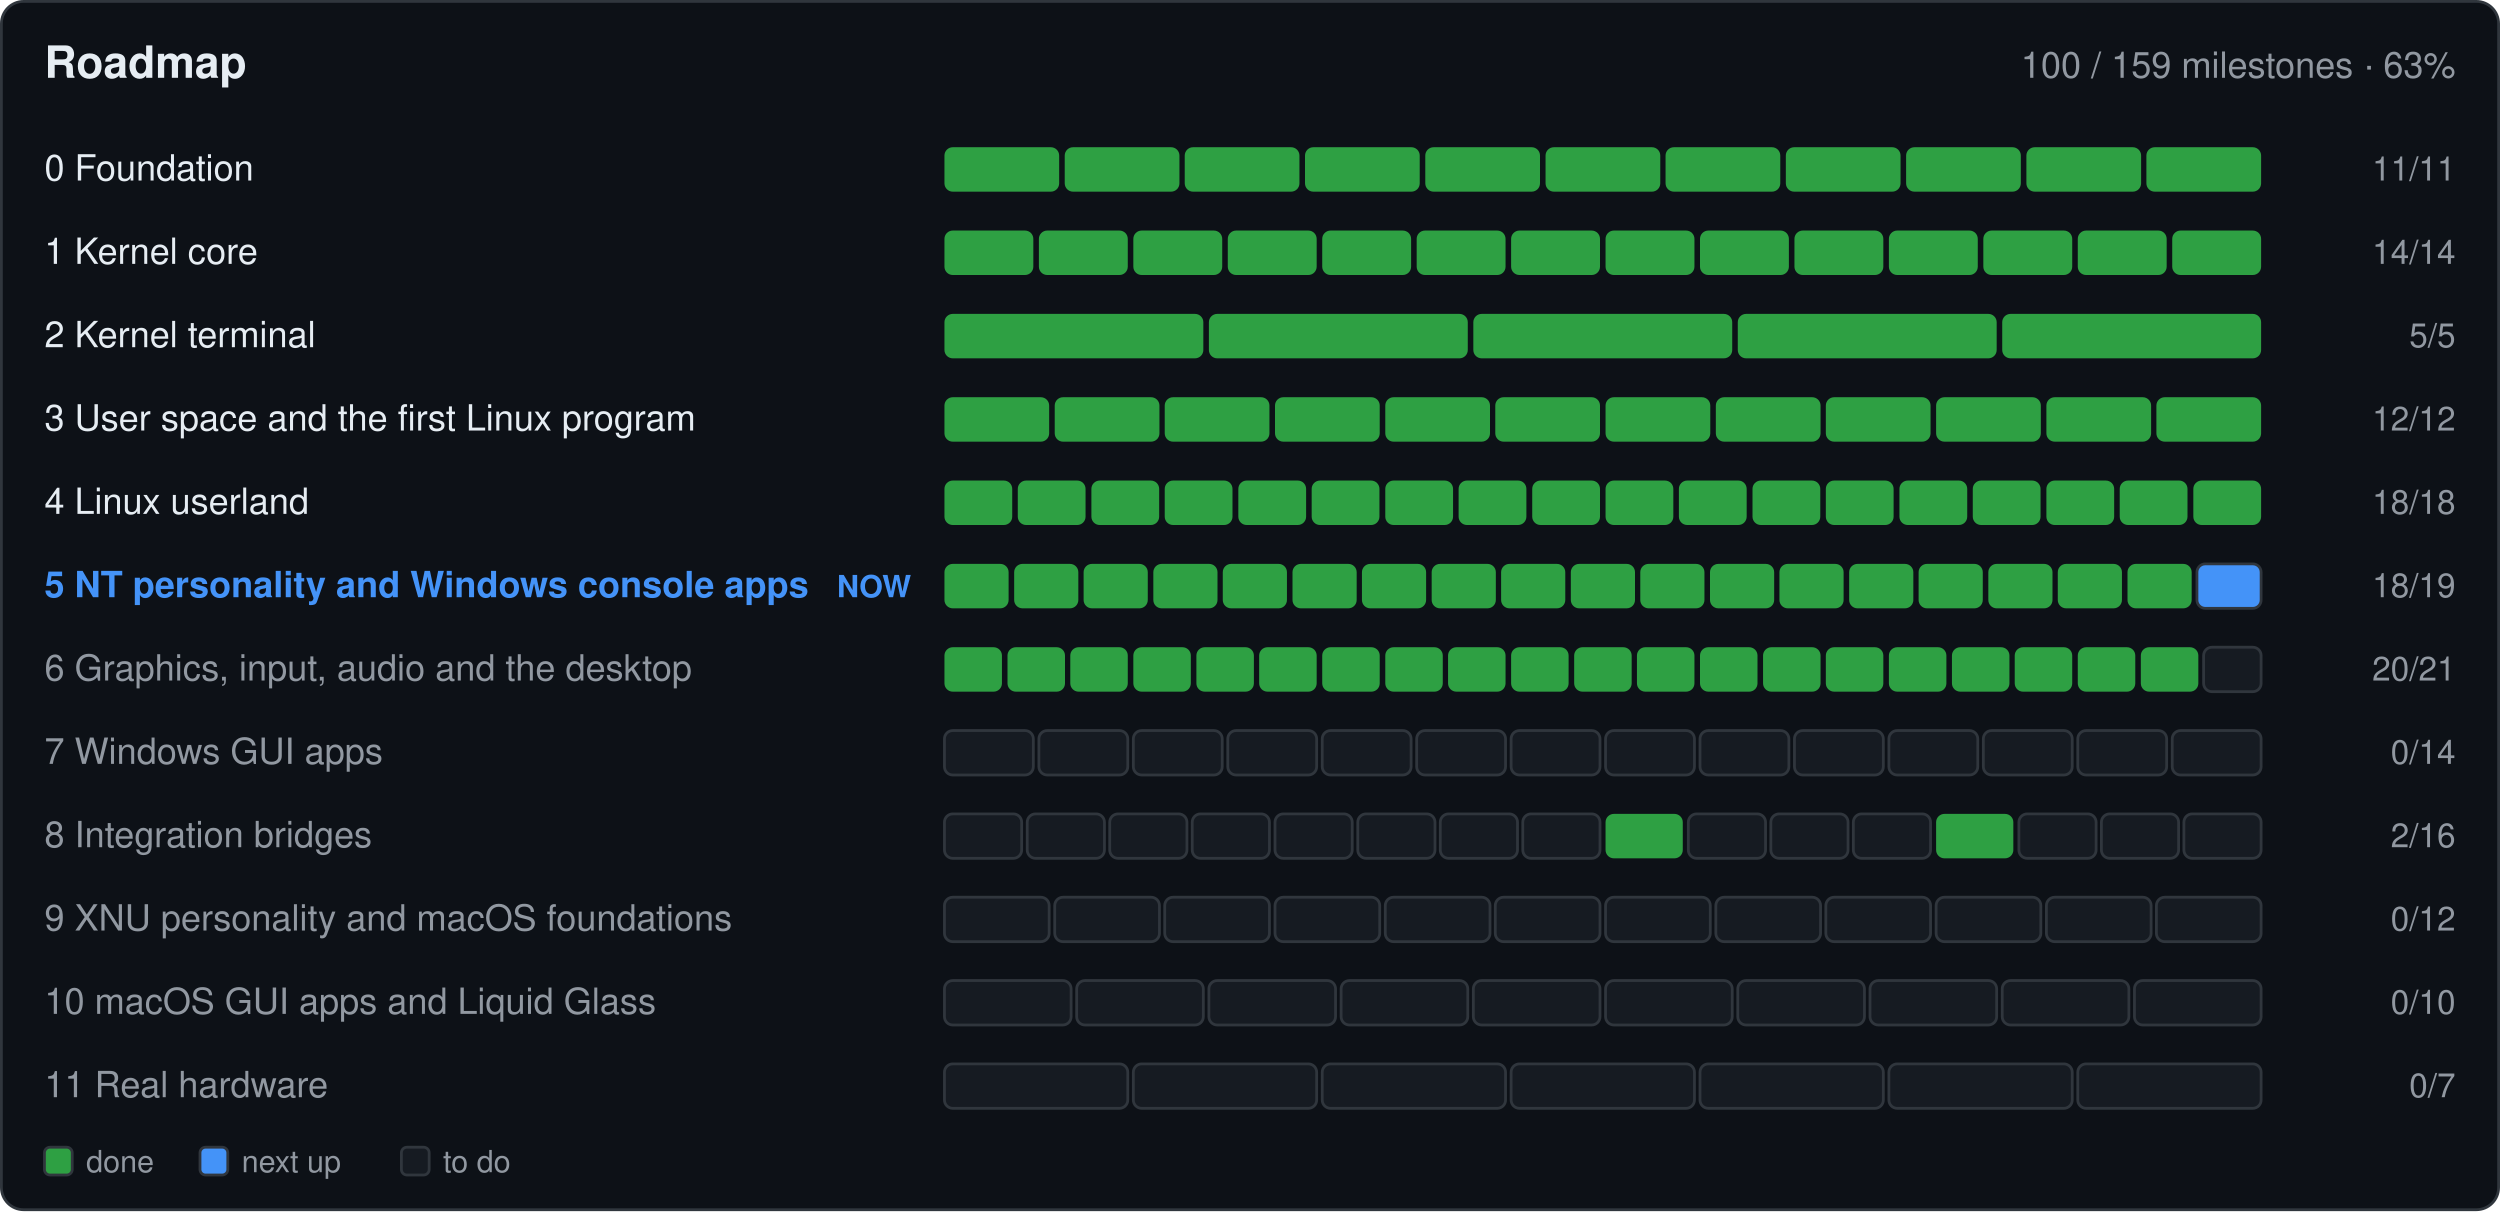
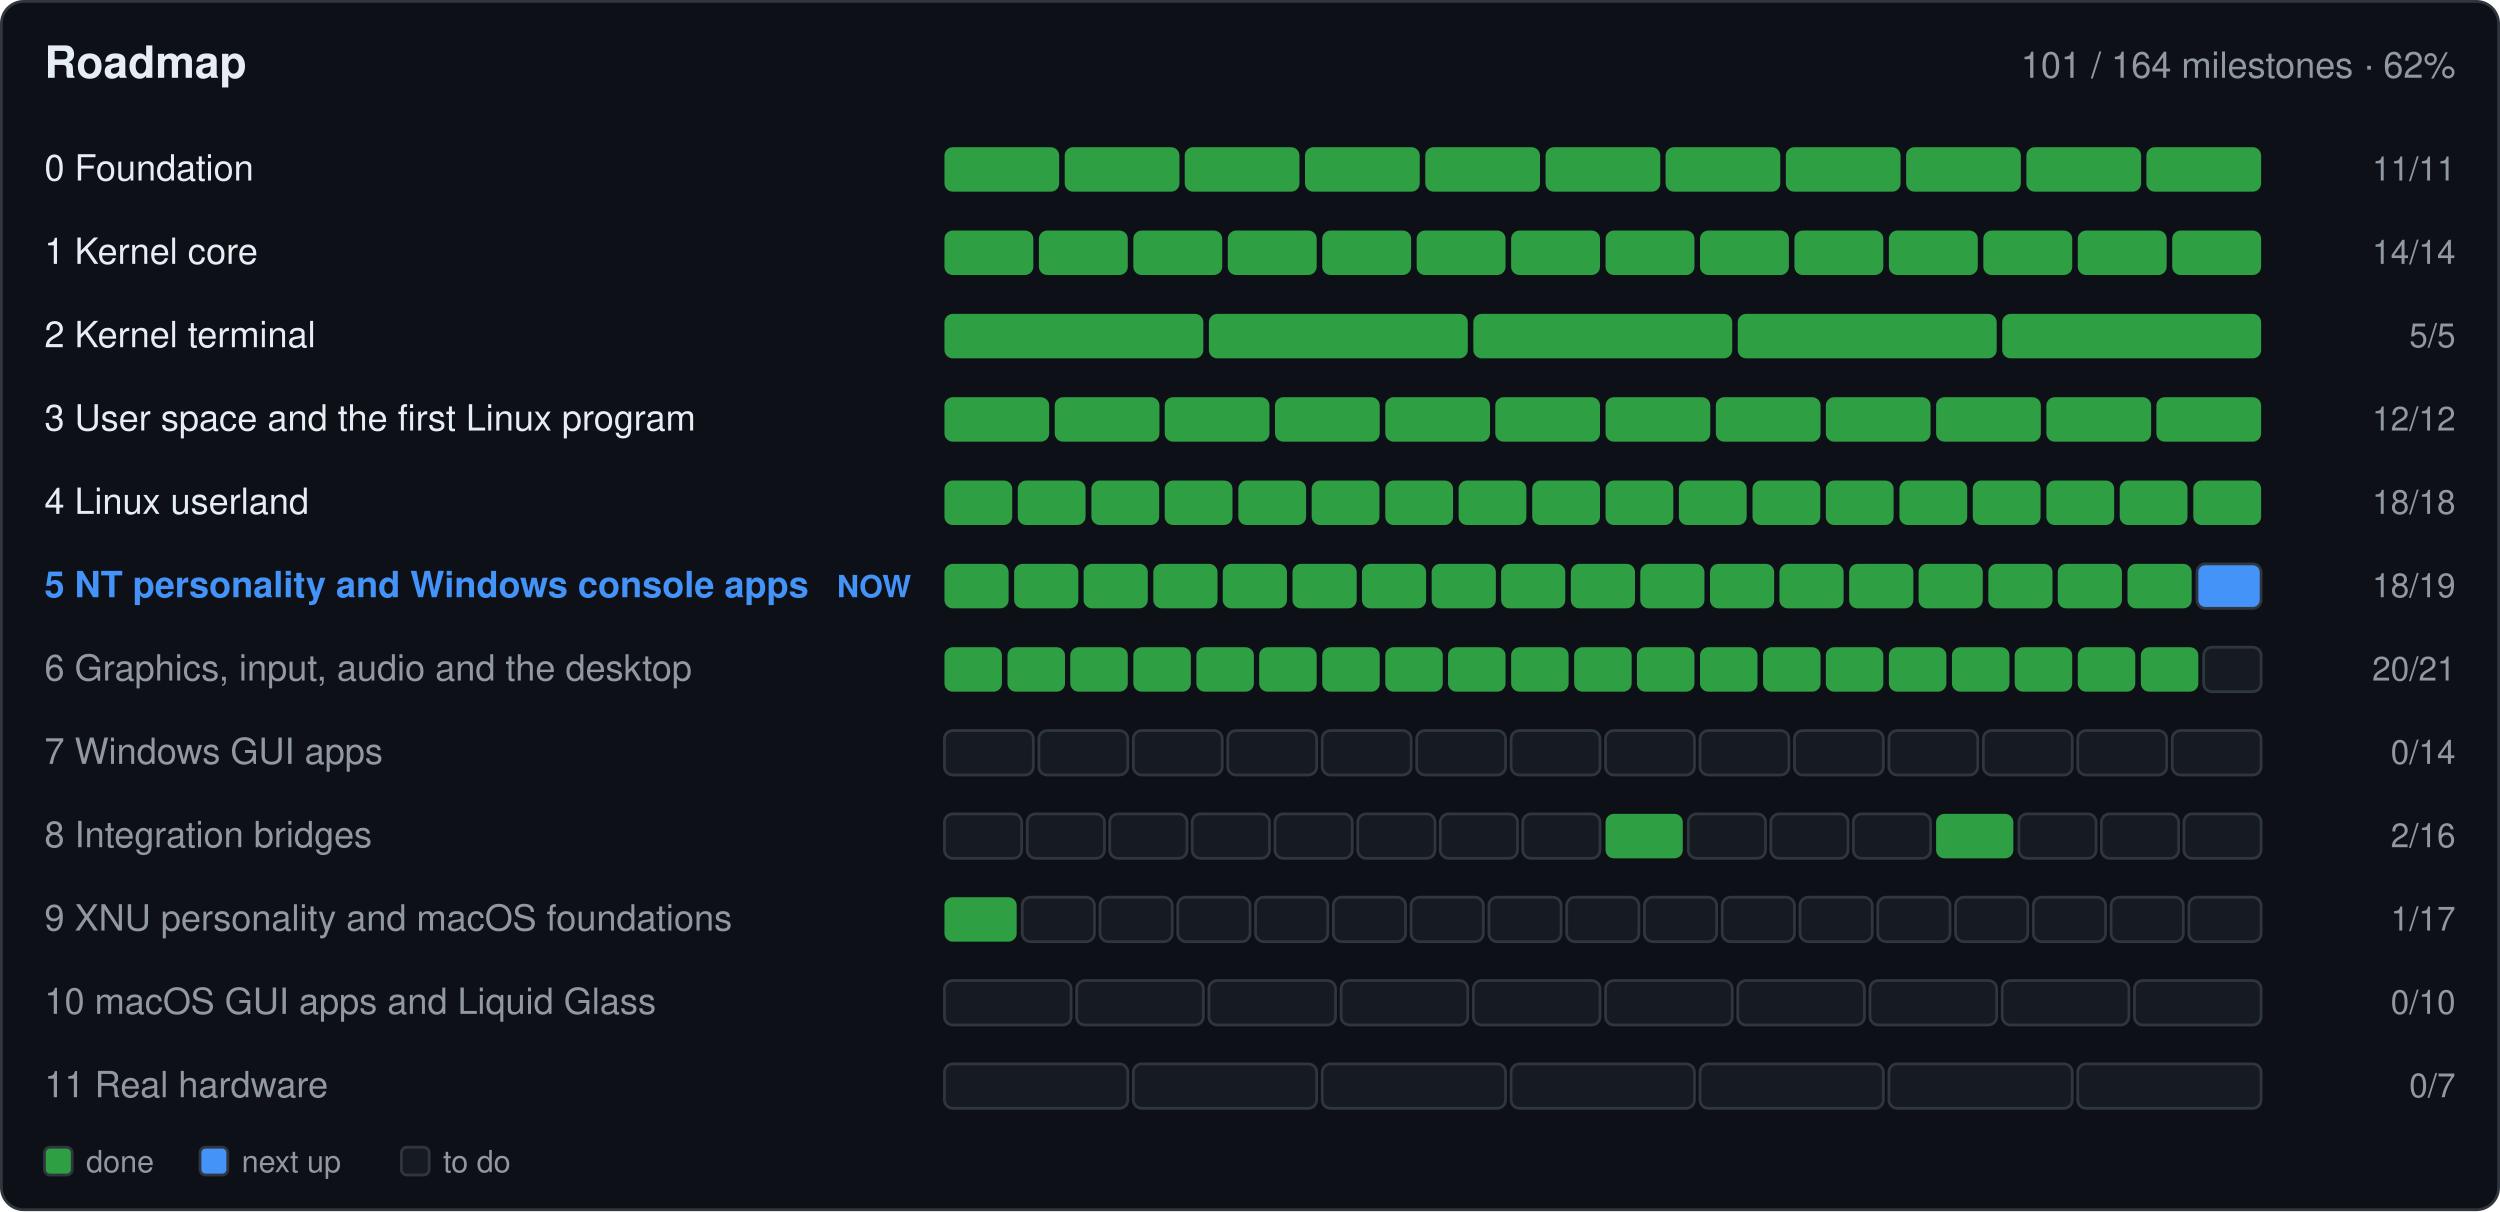
- <svg xmlns="http://www.w3.org/2000/svg" width="900" height="436" viewBox="0 0 900 436" role="img" aria-label="Roadmap: 100 of 159 milestones done">
+ <svg xmlns="http://www.w3.org/2000/svg" width="900" height="436" viewBox="0 0 900 436" role="img" aria-label="Roadmap: 101 of 164 milestones done">
  <rect x="0.5" y="0.5" width="899.0" height="435.0" fill="#0d1117" rx="8" stroke="#30363d" />
  <text x="16.0" y="28.0" font-family="-apple-system,BlinkMacSystemFont,'Segoe UI',Helvetica,Arial,sans-serif" font-size="16" font-weight="600" fill="#e6edf3" text-anchor="start">Roadmap</text>
-   <text x="884.0" y="28.0" font-family="-apple-system,BlinkMacSystemFont,'Segoe UI',Helvetica,Arial,sans-serif" font-size="13" font-weight="400" fill="#9198a1" text-anchor="end">100 / 159 milestones · 63%</text>
+   <text x="884.0" y="28.0" font-family="-apple-system,BlinkMacSystemFont,'Segoe UI',Helvetica,Arial,sans-serif" font-size="13" font-weight="400" fill="#9198a1" text-anchor="end">101 / 164 milestones · 62%</text>
  <text x="16.0" y="65.0" font-family="-apple-system,BlinkMacSystemFont,'Segoe UI',Helvetica,Arial,sans-serif" font-size="13" font-weight="400" fill="#e6edf3" text-anchor="start"> 0  Foundation</text>
  <g>
    <rect x="340.0" y="53.0" width="41.3" height="16.0" fill="#2ea043" rx="3" />
  </g>
  <g>
    <rect x="383.3" y="53.0" width="41.3" height="16.0" fill="#2ea043" rx="3" />
  </g>
  <g>
    <rect x="426.5" y="53.0" width="41.3" height="16.0" fill="#2ea043" rx="3" />
  </g>
  <g>
    <rect x="469.8" y="53.0" width="41.3" height="16.0" fill="#2ea043" rx="3" />
  </g>
  <g>
    <rect x="513.1" y="53.0" width="41.3" height="16.0" fill="#2ea043" rx="3" />
  </g>
  <g>
    <rect x="556.4" y="53.0" width="41.3" height="16.0" fill="#2ea043" rx="3" />
  </g>
  <g>
    <rect x="599.6" y="53.0" width="41.3" height="16.0" fill="#2ea043" rx="3" />
  </g>
  <g>
    <rect x="642.9" y="53.0" width="41.3" height="16.0" fill="#2ea043" rx="3" />
  </g>
  <g>
    <rect x="686.2" y="53.0" width="41.3" height="16.0" fill="#2ea043" rx="3" />
  </g>
  <g>
    <rect x="729.5" y="53.0" width="41.3" height="16.0" fill="#2ea043" rx="3" />
  </g>
  <g>
    <rect x="772.7" y="53.0" width="41.3" height="16.0" fill="#2ea043" rx="3" />
  </g>
  <text x="884.0" y="65.0" font-family="-apple-system,BlinkMacSystemFont,'Segoe UI',Helvetica,Arial,sans-serif" font-size="12" font-weight="400" fill="#9198a1" text-anchor="end">11/11</text>
  <text x="16.0" y="95.0" font-family="-apple-system,BlinkMacSystemFont,'Segoe UI',Helvetica,Arial,sans-serif" font-size="13" font-weight="400" fill="#e6edf3" text-anchor="start"> 1  Kernel core</text>
  <g>
    <rect x="340.0" y="83.0" width="32.0" height="16.0" fill="#2ea043" rx="3" />
  </g>
  <g>
    <rect x="374.0" y="83.0" width="32.0" height="16.0" fill="#2ea043" rx="3" />
  </g>
  <g>
    <rect x="408.0" y="83.0" width="32.0" height="16.0" fill="#2ea043" rx="3" />
  </g>
  <g>
    <rect x="442.0" y="83.0" width="32.0" height="16.0" fill="#2ea043" rx="3" />
  </g>
  <g>
    <rect x="476.0" y="83.0" width="32.0" height="16.0" fill="#2ea043" rx="3" />
  </g>
  <g>
    <rect x="510.0" y="83.0" width="32.0" height="16.0" fill="#2ea043" rx="3" />
  </g>
  <g>
    <rect x="544.0" y="83.0" width="32.0" height="16.0" fill="#2ea043" rx="3" />
  </g>
  <g>
    <rect x="578.0" y="83.0" width="32.0" height="16.0" fill="#2ea043" rx="3" />
  </g>
  <g>
    <rect x="612.0" y="83.0" width="32.0" height="16.0" fill="#2ea043" rx="3" />
  </g>
  <g>
    <rect x="646.0" y="83.0" width="32.0" height="16.0" fill="#2ea043" rx="3" />
  </g>
  <g>
    <rect x="680.0" y="83.0" width="32.0" height="16.0" fill="#2ea043" rx="3" />
  </g>
  <g>
    <rect x="714.0" y="83.0" width="32.0" height="16.0" fill="#2ea043" rx="3" />
  </g>
  <g>
    <rect x="748.0" y="83.0" width="32.0" height="16.0" fill="#2ea043" rx="3" />
  </g>
  <g>
    <rect x="782.0" y="83.0" width="32.0" height="16.0" fill="#2ea043" rx="3" />
  </g>
  <text x="884.0" y="95.0" font-family="-apple-system,BlinkMacSystemFont,'Segoe UI',Helvetica,Arial,sans-serif" font-size="12" font-weight="400" fill="#9198a1" text-anchor="end">14/14</text>
  <text x="16.0" y="125.0" font-family="-apple-system,BlinkMacSystemFont,'Segoe UI',Helvetica,Arial,sans-serif" font-size="13" font-weight="400" fill="#e6edf3" text-anchor="start"> 2  Kernel terminal</text>
  <g>
    <rect x="340.0" y="113.0" width="93.2" height="16.0" fill="#2ea043" rx="3" />
  </g>
  <g>
    <rect x="435.2" y="113.0" width="93.2" height="16.0" fill="#2ea043" rx="3" />
  </g>
  <g>
    <rect x="530.4" y="113.0" width="93.2" height="16.0" fill="#2ea043" rx="3" />
  </g>
  <g>
    <rect x="625.6" y="113.0" width="93.2" height="16.0" fill="#2ea043" rx="3" />
  </g>
  <g>
    <rect x="720.8" y="113.0" width="93.2" height="16.0" fill="#2ea043" rx="3" />
  </g>
  <text x="884.0" y="125.0" font-family="-apple-system,BlinkMacSystemFont,'Segoe UI',Helvetica,Arial,sans-serif" font-size="12" font-weight="400" fill="#9198a1" text-anchor="end">5/5</text>
  <text x="16.0" y="155.0" font-family="-apple-system,BlinkMacSystemFont,'Segoe UI',Helvetica,Arial,sans-serif" font-size="13" font-weight="400" fill="#e6edf3" text-anchor="start"> 3  User space and the first Linux program</text>
  <g>
    <rect x="340.0" y="143.0" width="37.7" height="16.0" fill="#2ea043" rx="3" />
  </g>
  <g>
    <rect x="379.7" y="143.0" width="37.7" height="16.0" fill="#2ea043" rx="3" />
  </g>
  <g>
    <rect x="419.3" y="143.0" width="37.7" height="16.0" fill="#2ea043" rx="3" />
  </g>
  <g>
    <rect x="459.0" y="143.0" width="37.7" height="16.0" fill="#2ea043" rx="3" />
  </g>
  <g>
    <rect x="498.7" y="143.0" width="37.7" height="16.0" fill="#2ea043" rx="3" />
  </g>
  <g>
    <rect x="538.3" y="143.0" width="37.7" height="16.0" fill="#2ea043" rx="3" />
  </g>
  <g>
    <rect x="578.0" y="143.0" width="37.7" height="16.0" fill="#2ea043" rx="3" />
  </g>
  <g>
    <rect x="617.7" y="143.0" width="37.7" height="16.0" fill="#2ea043" rx="3" />
  </g>
  <g>
    <rect x="657.3" y="143.0" width="37.7" height="16.0" fill="#2ea043" rx="3" />
  </g>
  <g>
    <rect x="697.0" y="143.0" width="37.7" height="16.0" fill="#2ea043" rx="3" />
  </g>
  <g>
    <rect x="736.7" y="143.0" width="37.7" height="16.0" fill="#2ea043" rx="3" />
  </g>
  <g>
    <rect x="776.3" y="143.0" width="37.7" height="16.0" fill="#2ea043" rx="3" />
  </g>
  <text x="884.0" y="155.0" font-family="-apple-system,BlinkMacSystemFont,'Segoe UI',Helvetica,Arial,sans-serif" font-size="12" font-weight="400" fill="#9198a1" text-anchor="end">12/12</text>
  <text x="16.0" y="185.0" font-family="-apple-system,BlinkMacSystemFont,'Segoe UI',Helvetica,Arial,sans-serif" font-size="13" font-weight="400" fill="#e6edf3" text-anchor="start"> 4  Linux userland</text>
  <g>
    <rect x="340.0" y="173.0" width="24.4" height="16.0" fill="#2ea043" rx="3" />
  </g>
  <g>
    <rect x="366.4" y="173.0" width="24.4" height="16.0" fill="#2ea043" rx="3" />
  </g>
  <g>
    <rect x="392.9" y="173.0" width="24.4" height="16.0" fill="#2ea043" rx="3" />
  </g>
  <g>
    <rect x="419.3" y="173.0" width="24.4" height="16.0" fill="#2ea043" rx="3" />
  </g>
  <g>
    <rect x="445.8" y="173.0" width="24.4" height="16.0" fill="#2ea043" rx="3" />
  </g>
  <g>
    <rect x="472.2" y="173.0" width="24.4" height="16.0" fill="#2ea043" rx="3" />
  </g>
  <g>
    <rect x="498.7" y="173.0" width="24.4" height="16.0" fill="#2ea043" rx="3" />
  </g>
  <g>
    <rect x="525.1" y="173.0" width="24.4" height="16.0" fill="#2ea043" rx="3" />
  </g>
  <g>
    <rect x="551.6" y="173.0" width="24.4" height="16.0" fill="#2ea043" rx="3" />
  </g>
  <g>
    <rect x="578.0" y="173.0" width="24.4" height="16.0" fill="#2ea043" rx="3" />
  </g>
  <g>
    <rect x="604.4" y="173.0" width="24.4" height="16.0" fill="#2ea043" rx="3" />
  </g>
  <g>
    <rect x="630.9" y="173.0" width="24.4" height="16.0" fill="#2ea043" rx="3" />
  </g>
  <g>
    <rect x="657.3" y="173.0" width="24.4" height="16.0" fill="#2ea043" rx="3" />
  </g>
  <g>
    <rect x="683.8" y="173.0" width="24.4" height="16.0" fill="#2ea043" rx="3" />
  </g>
  <g>
    <rect x="710.2" y="173.0" width="24.4" height="16.0" fill="#2ea043" rx="3" />
  </g>
  <g>
    <rect x="736.7" y="173.0" width="24.4" height="16.0" fill="#2ea043" rx="3" />
  </g>
  <g>
    <rect x="763.1" y="173.0" width="24.4" height="16.0" fill="#2ea043" rx="3" />
  </g>
  <g>
    <rect x="789.6" y="173.0" width="24.4" height="16.0" fill="#2ea043" rx="3" />
  </g>
  <text x="884.0" y="185.0" font-family="-apple-system,BlinkMacSystemFont,'Segoe UI',Helvetica,Arial,sans-serif" font-size="12" font-weight="400" fill="#9198a1" text-anchor="end">18/18</text>
  <text x="16.0" y="215.0" font-family="-apple-system,BlinkMacSystemFont,'Segoe UI',Helvetica,Arial,sans-serif" font-size="13" font-weight="600" fill="#4493f8" text-anchor="start"> 5  NT personality and Windows console apps</text>
  <text x="328.0" y="215.0" font-family="-apple-system,BlinkMacSystemFont,'Segoe UI',Helvetica,Arial,sans-serif" font-size="11" font-weight="600" fill="#4493f8" text-anchor="end">NOW</text>
  <g>
    <rect x="340.0" y="203.0" width="23.1" height="16.0" fill="#2ea043" rx="3" />
  </g>
  <g>
    <rect x="365.1" y="203.0" width="23.1" height="16.0" fill="#2ea043" rx="3" />
  </g>
  <g>
    <rect x="390.1" y="203.0" width="23.1" height="16.0" fill="#2ea043" rx="3" />
  </g>
  <g>
    <rect x="415.2" y="203.0" width="23.1" height="16.0" fill="#2ea043" rx="3" />
  </g>
  <g>
    <rect x="440.2" y="203.0" width="23.1" height="16.0" fill="#2ea043" rx="3" />
  </g>
  <g>
    <rect x="465.3" y="203.0" width="23.1" height="16.0" fill="#2ea043" rx="3" />
  </g>
  <g>
    <rect x="490.3" y="203.0" width="23.1" height="16.0" fill="#2ea043" rx="3" />
  </g>
  <g>
    <rect x="515.4" y="203.0" width="23.1" height="16.0" fill="#2ea043" rx="3" />
  </g>
  <g>
    <rect x="540.4" y="203.0" width="23.1" height="16.0" fill="#2ea043" rx="3" />
  </g>
  <g>
    <rect x="565.5" y="203.0" width="23.1" height="16.0" fill="#2ea043" rx="3" />
  </g>
  <g>
    <rect x="590.5" y="203.0" width="23.1" height="16.0" fill="#2ea043" rx="3" />
  </g>
  <g>
    <rect x="615.6" y="203.0" width="23.1" height="16.0" fill="#2ea043" rx="3" />
  </g>
  <g>
    <rect x="640.6" y="203.0" width="23.1" height="16.0" fill="#2ea043" rx="3" />
  </g>
  <g>
    <rect x="665.7" y="203.0" width="23.1" height="16.0" fill="#2ea043" rx="3" />
  </g>
  <g>
    <rect x="690.7" y="203.0" width="23.1" height="16.0" fill="#2ea043" rx="3" />
  </g>
  <g>
    <rect x="715.8" y="203.0" width="23.1" height="16.0" fill="#2ea043" rx="3" />
  </g>
  <g>
    <rect x="740.8" y="203.0" width="23.1" height="16.0" fill="#2ea043" rx="3" />
  </g>
  <g>
    <rect x="765.9" y="203.0" width="23.1" height="16.0" fill="#2ea043" rx="3" />
  </g>
  <g>
    <rect x="790.9" y="203.0" width="23.1" height="16.0" fill="#4493f8" rx="3" stroke="#30363d" />
  </g>
  <text x="884.0" y="215.0" font-family="-apple-system,BlinkMacSystemFont,'Segoe UI',Helvetica,Arial,sans-serif" font-size="12" font-weight="400" fill="#9198a1" text-anchor="end">18/19</text>
  <text x="16.0" y="245.0" font-family="-apple-system,BlinkMacSystemFont,'Segoe UI',Helvetica,Arial,sans-serif" font-size="13" font-weight="400" fill="#9198a1" text-anchor="start"> 6  Graphics, input, audio and the desktop</text>
  <g>
    <rect x="340.0" y="233.0" width="20.7" height="16.0" fill="#2ea043" rx="3" />
  </g>
  <g>
    <rect x="362.7" y="233.0" width="20.7" height="16.0" fill="#2ea043" rx="3" />
  </g>
  <g>
    <rect x="385.3" y="233.0" width="20.7" height="16.0" fill="#2ea043" rx="3" />
  </g>
  <g>
    <rect x="408.0" y="233.0" width="20.7" height="16.0" fill="#2ea043" rx="3" />
  </g>
  <g>
    <rect x="430.7" y="233.0" width="20.7" height="16.0" fill="#2ea043" rx="3" />
  </g>
  <g>
    <rect x="453.3" y="233.0" width="20.7" height="16.0" fill="#2ea043" rx="3" />
  </g>
  <g>
    <rect x="476.0" y="233.0" width="20.7" height="16.0" fill="#2ea043" rx="3" />
  </g>
  <g>
    <rect x="498.7" y="233.0" width="20.7" height="16.0" fill="#2ea043" rx="3" />
  </g>
  <g>
    <rect x="521.3" y="233.0" width="20.7" height="16.0" fill="#2ea043" rx="3" />
  </g>
  <g>
    <rect x="544.0" y="233.0" width="20.7" height="16.0" fill="#2ea043" rx="3" />
  </g>
  <g>
    <rect x="566.7" y="233.0" width="20.7" height="16.0" fill="#2ea043" rx="3" />
  </g>
  <g>
    <rect x="589.3" y="233.0" width="20.7" height="16.0" fill="#2ea043" rx="3" />
  </g>
  <g>
    <rect x="612.0" y="233.0" width="20.7" height="16.0" fill="#2ea043" rx="3" />
  </g>
  <g>
    <rect x="634.7" y="233.0" width="20.7" height="16.0" fill="#2ea043" rx="3" />
  </g>
  <g>
    <rect x="657.3" y="233.0" width="20.7" height="16.0" fill="#2ea043" rx="3" />
  </g>
  <g>
    <rect x="680.0" y="233.0" width="20.7" height="16.0" fill="#2ea043" rx="3" />
  </g>
  <g>
    <rect x="702.7" y="233.0" width="20.7" height="16.0" fill="#2ea043" rx="3" />
  </g>
  <g>
    <rect x="725.3" y="233.0" width="20.7" height="16.0" fill="#2ea043" rx="3" />
  </g>
  <g>
    <rect x="748.0" y="233.0" width="20.7" height="16.0" fill="#2ea043" rx="3" />
  </g>
  <g>
    <rect x="770.7" y="233.0" width="20.7" height="16.0" fill="#2ea043" rx="3" />
  </g>
  <g>
    <rect x="793.3" y="233.0" width="20.7" height="16.0" fill="#161b22" rx="3" stroke="#30363d" />
  </g>
  <text x="884.0" y="245.0" font-family="-apple-system,BlinkMacSystemFont,'Segoe UI',Helvetica,Arial,sans-serif" font-size="12" font-weight="400" fill="#9198a1" text-anchor="end">20/21</text>
  <text x="16.0" y="275.0" font-family="-apple-system,BlinkMacSystemFont,'Segoe UI',Helvetica,Arial,sans-serif" font-size="13" font-weight="400" fill="#9198a1" text-anchor="start"> 7  Windows GUI apps</text>
  <g>
    <rect x="340.0" y="263.0" width="32.0" height="16.0" fill="#161b22" rx="3" stroke="#30363d" />
  </g>
  <g>
    <rect x="374.0" y="263.0" width="32.0" height="16.0" fill="#161b22" rx="3" stroke="#30363d" />
  </g>
  <g>
    <rect x="408.0" y="263.0" width="32.0" height="16.0" fill="#161b22" rx="3" stroke="#30363d" />
  </g>
  <g>
    <rect x="442.0" y="263.0" width="32.0" height="16.0" fill="#161b22" rx="3" stroke="#30363d" />
  </g>
  <g>
    <rect x="476.0" y="263.0" width="32.0" height="16.0" fill="#161b22" rx="3" stroke="#30363d" />
  </g>
  <g>
    <rect x="510.0" y="263.0" width="32.0" height="16.0" fill="#161b22" rx="3" stroke="#30363d" />
  </g>
  <g>
    <rect x="544.0" y="263.0" width="32.0" height="16.0" fill="#161b22" rx="3" stroke="#30363d" />
  </g>
  <g>
    <rect x="578.0" y="263.0" width="32.0" height="16.0" fill="#161b22" rx="3" stroke="#30363d" />
  </g>
  <g>
    <rect x="612.0" y="263.0" width="32.0" height="16.0" fill="#161b22" rx="3" stroke="#30363d" />
  </g>
  <g>
    <rect x="646.0" y="263.0" width="32.0" height="16.0" fill="#161b22" rx="3" stroke="#30363d" />
  </g>
  <g>
    <rect x="680.0" y="263.0" width="32.0" height="16.0" fill="#161b22" rx="3" stroke="#30363d" />
  </g>
  <g>
    <rect x="714.0" y="263.0" width="32.0" height="16.0" fill="#161b22" rx="3" stroke="#30363d" />
  </g>
  <g>
    <rect x="748.0" y="263.0" width="32.0" height="16.0" fill="#161b22" rx="3" stroke="#30363d" />
  </g>
  <g>
    <rect x="782.0" y="263.0" width="32.0" height="16.0" fill="#161b22" rx="3" stroke="#30363d" />
  </g>
  <text x="884.0" y="275.0" font-family="-apple-system,BlinkMacSystemFont,'Segoe UI',Helvetica,Arial,sans-serif" font-size="12" font-weight="400" fill="#9198a1" text-anchor="end">0/14</text>
  <text x="16.0" y="305.0" font-family="-apple-system,BlinkMacSystemFont,'Segoe UI',Helvetica,Arial,sans-serif" font-size="13" font-weight="400" fill="#9198a1" text-anchor="start"> 8  Integration bridges</text>
  <g>
    <rect x="340.0" y="293.0" width="27.8" height="16.0" fill="#161b22" rx="3" stroke="#30363d" />
  </g>
  <g>
    <rect x="369.8" y="293.0" width="27.8" height="16.0" fill="#161b22" rx="3" stroke="#30363d" />
  </g>
  <g>
    <rect x="399.5" y="293.0" width="27.8" height="16.0" fill="#161b22" rx="3" stroke="#30363d" />
  </g>
  <g>
    <rect x="429.2" y="293.0" width="27.8" height="16.0" fill="#161b22" rx="3" stroke="#30363d" />
  </g>
  <g>
    <rect x="459.0" y="293.0" width="27.8" height="16.0" fill="#161b22" rx="3" stroke="#30363d" />
  </g>
  <g>
    <rect x="488.8" y="293.0" width="27.8" height="16.0" fill="#161b22" rx="3" stroke="#30363d" />
  </g>
  <g>
    <rect x="518.5" y="293.0" width="27.8" height="16.0" fill="#161b22" rx="3" stroke="#30363d" />
  </g>
  <g>
    <rect x="548.2" y="293.0" width="27.8" height="16.0" fill="#161b22" rx="3" stroke="#30363d" />
  </g>
  <g>
    <rect x="578.0" y="293.0" width="27.8" height="16.0" fill="#2ea043" rx="3" />
  </g>
  <g>
    <rect x="607.8" y="293.0" width="27.8" height="16.0" fill="#161b22" rx="3" stroke="#30363d" />
  </g>
  <g>
    <rect x="637.5" y="293.0" width="27.8" height="16.0" fill="#161b22" rx="3" stroke="#30363d" />
  </g>
  <g>
    <rect x="667.2" y="293.0" width="27.8" height="16.0" fill="#161b22" rx="3" stroke="#30363d" />
  </g>
  <g>
    <rect x="697.0" y="293.0" width="27.8" height="16.0" fill="#2ea043" rx="3" />
  </g>
  <g>
    <rect x="726.8" y="293.0" width="27.8" height="16.0" fill="#161b22" rx="3" stroke="#30363d" />
  </g>
  <g>
    <rect x="756.5" y="293.0" width="27.8" height="16.0" fill="#161b22" rx="3" stroke="#30363d" />
  </g>
  <g>
    <rect x="786.2" y="293.0" width="27.8" height="16.0" fill="#161b22" rx="3" stroke="#30363d" />
  </g>
  <text x="884.0" y="305.0" font-family="-apple-system,BlinkMacSystemFont,'Segoe UI',Helvetica,Arial,sans-serif" font-size="12" font-weight="400" fill="#9198a1" text-anchor="end">2/16</text>
  <text x="16.0" y="335.0" font-family="-apple-system,BlinkMacSystemFont,'Segoe UI',Helvetica,Arial,sans-serif" font-size="13" font-weight="400" fill="#9198a1" text-anchor="start"> 9  XNU personality and macOS foundations</text>
  <g>
-     <rect x="340.0" y="323.0" width="37.7" height="16.0" fill="#161b22" rx="3" stroke="#30363d" />
-   </g>
-   <g>
-     <rect x="379.7" y="323.0" width="37.7" height="16.0" fill="#161b22" rx="3" stroke="#30363d" />
-   </g>
-   <g>
-     <rect x="419.3" y="323.0" width="37.7" height="16.0" fill="#161b22" rx="3" stroke="#30363d" />
-   </g>
-   <g>
-     <rect x="459.0" y="323.0" width="37.7" height="16.0" fill="#161b22" rx="3" stroke="#30363d" />
-   </g>
-   <g>
-     <rect x="498.7" y="323.0" width="37.7" height="16.0" fill="#161b22" rx="3" stroke="#30363d" />
-   </g>
-   <g>
-     <rect x="538.3" y="323.0" width="37.7" height="16.0" fill="#161b22" rx="3" stroke="#30363d" />
-   </g>
-   <g>
-     <rect x="578.0" y="323.0" width="37.7" height="16.0" fill="#161b22" rx="3" stroke="#30363d" />
-   </g>
-   <g>
-     <rect x="617.7" y="323.0" width="37.7" height="16.0" fill="#161b22" rx="3" stroke="#30363d" />
-   </g>
-   <g>
-     <rect x="657.3" y="323.0" width="37.7" height="16.0" fill="#161b22" rx="3" stroke="#30363d" />
-   </g>
-   <g>
-     <rect x="697.0" y="323.0" width="37.7" height="16.0" fill="#161b22" rx="3" stroke="#30363d" />
-   </g>
-   <g>
-     <rect x="736.7" y="323.0" width="37.7" height="16.0" fill="#161b22" rx="3" stroke="#30363d" />
-   </g>
-   <g>
-     <rect x="776.3" y="323.0" width="37.7" height="16.0" fill="#161b22" rx="3" stroke="#30363d" />
-   </g>
-   <text x="884.0" y="335.0" font-family="-apple-system,BlinkMacSystemFont,'Segoe UI',Helvetica,Arial,sans-serif" font-size="12" font-weight="400" fill="#9198a1" text-anchor="end">0/12</text>
+     <rect x="340.0" y="323.0" width="26.0" height="16.0" fill="#2ea043" rx="3" />
+   </g>
+   <g>
+     <rect x="368.0" y="323.0" width="26.0" height="16.0" fill="#161b22" rx="3" stroke="#30363d" />
+   </g>
+   <g>
+     <rect x="396.0" y="323.0" width="26.0" height="16.0" fill="#161b22" rx="3" stroke="#30363d" />
+   </g>
+   <g>
+     <rect x="424.0" y="323.0" width="26.0" height="16.0" fill="#161b22" rx="3" stroke="#30363d" />
+   </g>
+   <g>
+     <rect x="452.0" y="323.0" width="26.0" height="16.0" fill="#161b22" rx="3" stroke="#30363d" />
+   </g>
+   <g>
+     <rect x="480.0" y="323.0" width="26.0" height="16.0" fill="#161b22" rx="3" stroke="#30363d" />
+   </g>
+   <g>
+     <rect x="508.0" y="323.0" width="26.0" height="16.0" fill="#161b22" rx="3" stroke="#30363d" />
+   </g>
+   <g>
+     <rect x="536.0" y="323.0" width="26.0" height="16.0" fill="#161b22" rx="3" stroke="#30363d" />
+   </g>
+   <g>
+     <rect x="564.0" y="323.0" width="26.0" height="16.0" fill="#161b22" rx="3" stroke="#30363d" />
+   </g>
+   <g>
+     <rect x="592.0" y="323.0" width="26.0" height="16.0" fill="#161b22" rx="3" stroke="#30363d" />
+   </g>
+   <g>
+     <rect x="620.0" y="323.0" width="26.0" height="16.0" fill="#161b22" rx="3" stroke="#30363d" />
+   </g>
+   <g>
+     <rect x="648.0" y="323.0" width="26.0" height="16.0" fill="#161b22" rx="3" stroke="#30363d" />
+   </g>
+   <g>
+     <rect x="676.0" y="323.0" width="26.0" height="16.0" fill="#161b22" rx="3" stroke="#30363d" />
+   </g>
+   <g>
+     <rect x="704.0" y="323.0" width="26.0" height="16.0" fill="#161b22" rx="3" stroke="#30363d" />
+   </g>
+   <g>
+     <rect x="732.0" y="323.0" width="26.0" height="16.0" fill="#161b22" rx="3" stroke="#30363d" />
+   </g>
+   <g>
+     <rect x="760.0" y="323.0" width="26.0" height="16.0" fill="#161b22" rx="3" stroke="#30363d" />
+   </g>
+   <g>
+     <rect x="788.0" y="323.0" width="26.0" height="16.0" fill="#161b22" rx="3" stroke="#30363d" />
+   </g>
+   <text x="884.0" y="335.0" font-family="-apple-system,BlinkMacSystemFont,'Segoe UI',Helvetica,Arial,sans-serif" font-size="12" font-weight="400" fill="#9198a1" text-anchor="end">1/17</text>
  <text x="16.0" y="365.0" font-family="-apple-system,BlinkMacSystemFont,'Segoe UI',Helvetica,Arial,sans-serif" font-size="13" font-weight="400" fill="#9198a1" text-anchor="start">10  macOS GUI apps and Liquid Glass</text>
  <g>
    <rect x="340.0" y="353.0" width="45.6" height="16.0" fill="#161b22" rx="3" stroke="#30363d" />
  </g>
  <g>
    <rect x="387.6" y="353.0" width="45.6" height="16.0" fill="#161b22" rx="3" stroke="#30363d" />
  </g>
  <g>
    <rect x="435.2" y="353.0" width="45.6" height="16.0" fill="#161b22" rx="3" stroke="#30363d" />
  </g>
  <g>
    <rect x="482.8" y="353.0" width="45.6" height="16.0" fill="#161b22" rx="3" stroke="#30363d" />
  </g>
  <g>
    <rect x="530.4" y="353.0" width="45.6" height="16.0" fill="#161b22" rx="3" stroke="#30363d" />
  </g>
  <g>
    <rect x="578.0" y="353.0" width="45.6" height="16.0" fill="#161b22" rx="3" stroke="#30363d" />
  </g>
  <g>
    <rect x="625.6" y="353.0" width="45.6" height="16.0" fill="#161b22" rx="3" stroke="#30363d" />
  </g>
  <g>
    <rect x="673.2" y="353.0" width="45.6" height="16.0" fill="#161b22" rx="3" stroke="#30363d" />
  </g>
  <g>
    <rect x="720.8" y="353.0" width="45.6" height="16.0" fill="#161b22" rx="3" stroke="#30363d" />
  </g>
  <g>
    <rect x="768.4" y="353.0" width="45.6" height="16.0" fill="#161b22" rx="3" stroke="#30363d" />
  </g>
  <text x="884.0" y="365.0" font-family="-apple-system,BlinkMacSystemFont,'Segoe UI',Helvetica,Arial,sans-serif" font-size="12" font-weight="400" fill="#9198a1" text-anchor="end">0/10</text>
  <text x="16.0" y="395.0" font-family="-apple-system,BlinkMacSystemFont,'Segoe UI',Helvetica,Arial,sans-serif" font-size="13" font-weight="400" fill="#9198a1" text-anchor="start">11  Real hardware</text>
  <g>
    <rect x="340.0" y="383.0" width="66.0" height="16.0" fill="#161b22" rx="3" stroke="#30363d" />
  </g>
  <g>
    <rect x="408.0" y="383.0" width="66.0" height="16.0" fill="#161b22" rx="3" stroke="#30363d" />
  </g>
  <g>
    <rect x="476.0" y="383.0" width="66.0" height="16.0" fill="#161b22" rx="3" stroke="#30363d" />
  </g>
  <g>
    <rect x="544.0" y="383.0" width="66.0" height="16.0" fill="#161b22" rx="3" stroke="#30363d" />
  </g>
  <g>
    <rect x="612.0" y="383.0" width="66.0" height="16.0" fill="#161b22" rx="3" stroke="#30363d" />
  </g>
  <g>
    <rect x="680.0" y="383.0" width="66.0" height="16.0" fill="#161b22" rx="3" stroke="#30363d" />
  </g>
  <g>
    <rect x="748.0" y="383.0" width="66.0" height="16.0" fill="#161b22" rx="3" stroke="#30363d" />
  </g>
  <text x="884.0" y="395.0" font-family="-apple-system,BlinkMacSystemFont,'Segoe UI',Helvetica,Arial,sans-serif" font-size="12" font-weight="400" fill="#9198a1" text-anchor="end">0/7</text>
  <rect x="16.0" y="413.0" width="10.0" height="10.0" fill="#2ea043" rx="2" stroke="#30363d" />
  <text x="31.0" y="422.0" font-family="-apple-system,BlinkMacSystemFont,'Segoe UI',Helvetica,Arial,sans-serif" font-size="11" font-weight="400" fill="#9198a1" text-anchor="start">done</text>
  <rect x="72.0" y="413.0" width="10.0" height="10.0" fill="#4493f8" rx="2" stroke="#30363d" />
  <text x="87.0" y="422.0" font-family="-apple-system,BlinkMacSystemFont,'Segoe UI',Helvetica,Arial,sans-serif" font-size="11" font-weight="400" fill="#9198a1" text-anchor="start">next up</text>
  <rect x="144.5" y="413.0" width="10.0" height="10.0" fill="#161b22" rx="2" stroke="#30363d" />
  <text x="159.5" y="422.0" font-family="-apple-system,BlinkMacSystemFont,'Segoe UI',Helvetica,Arial,sans-serif" font-size="11" font-weight="400" fill="#9198a1" text-anchor="start">to do</text>
</svg>
